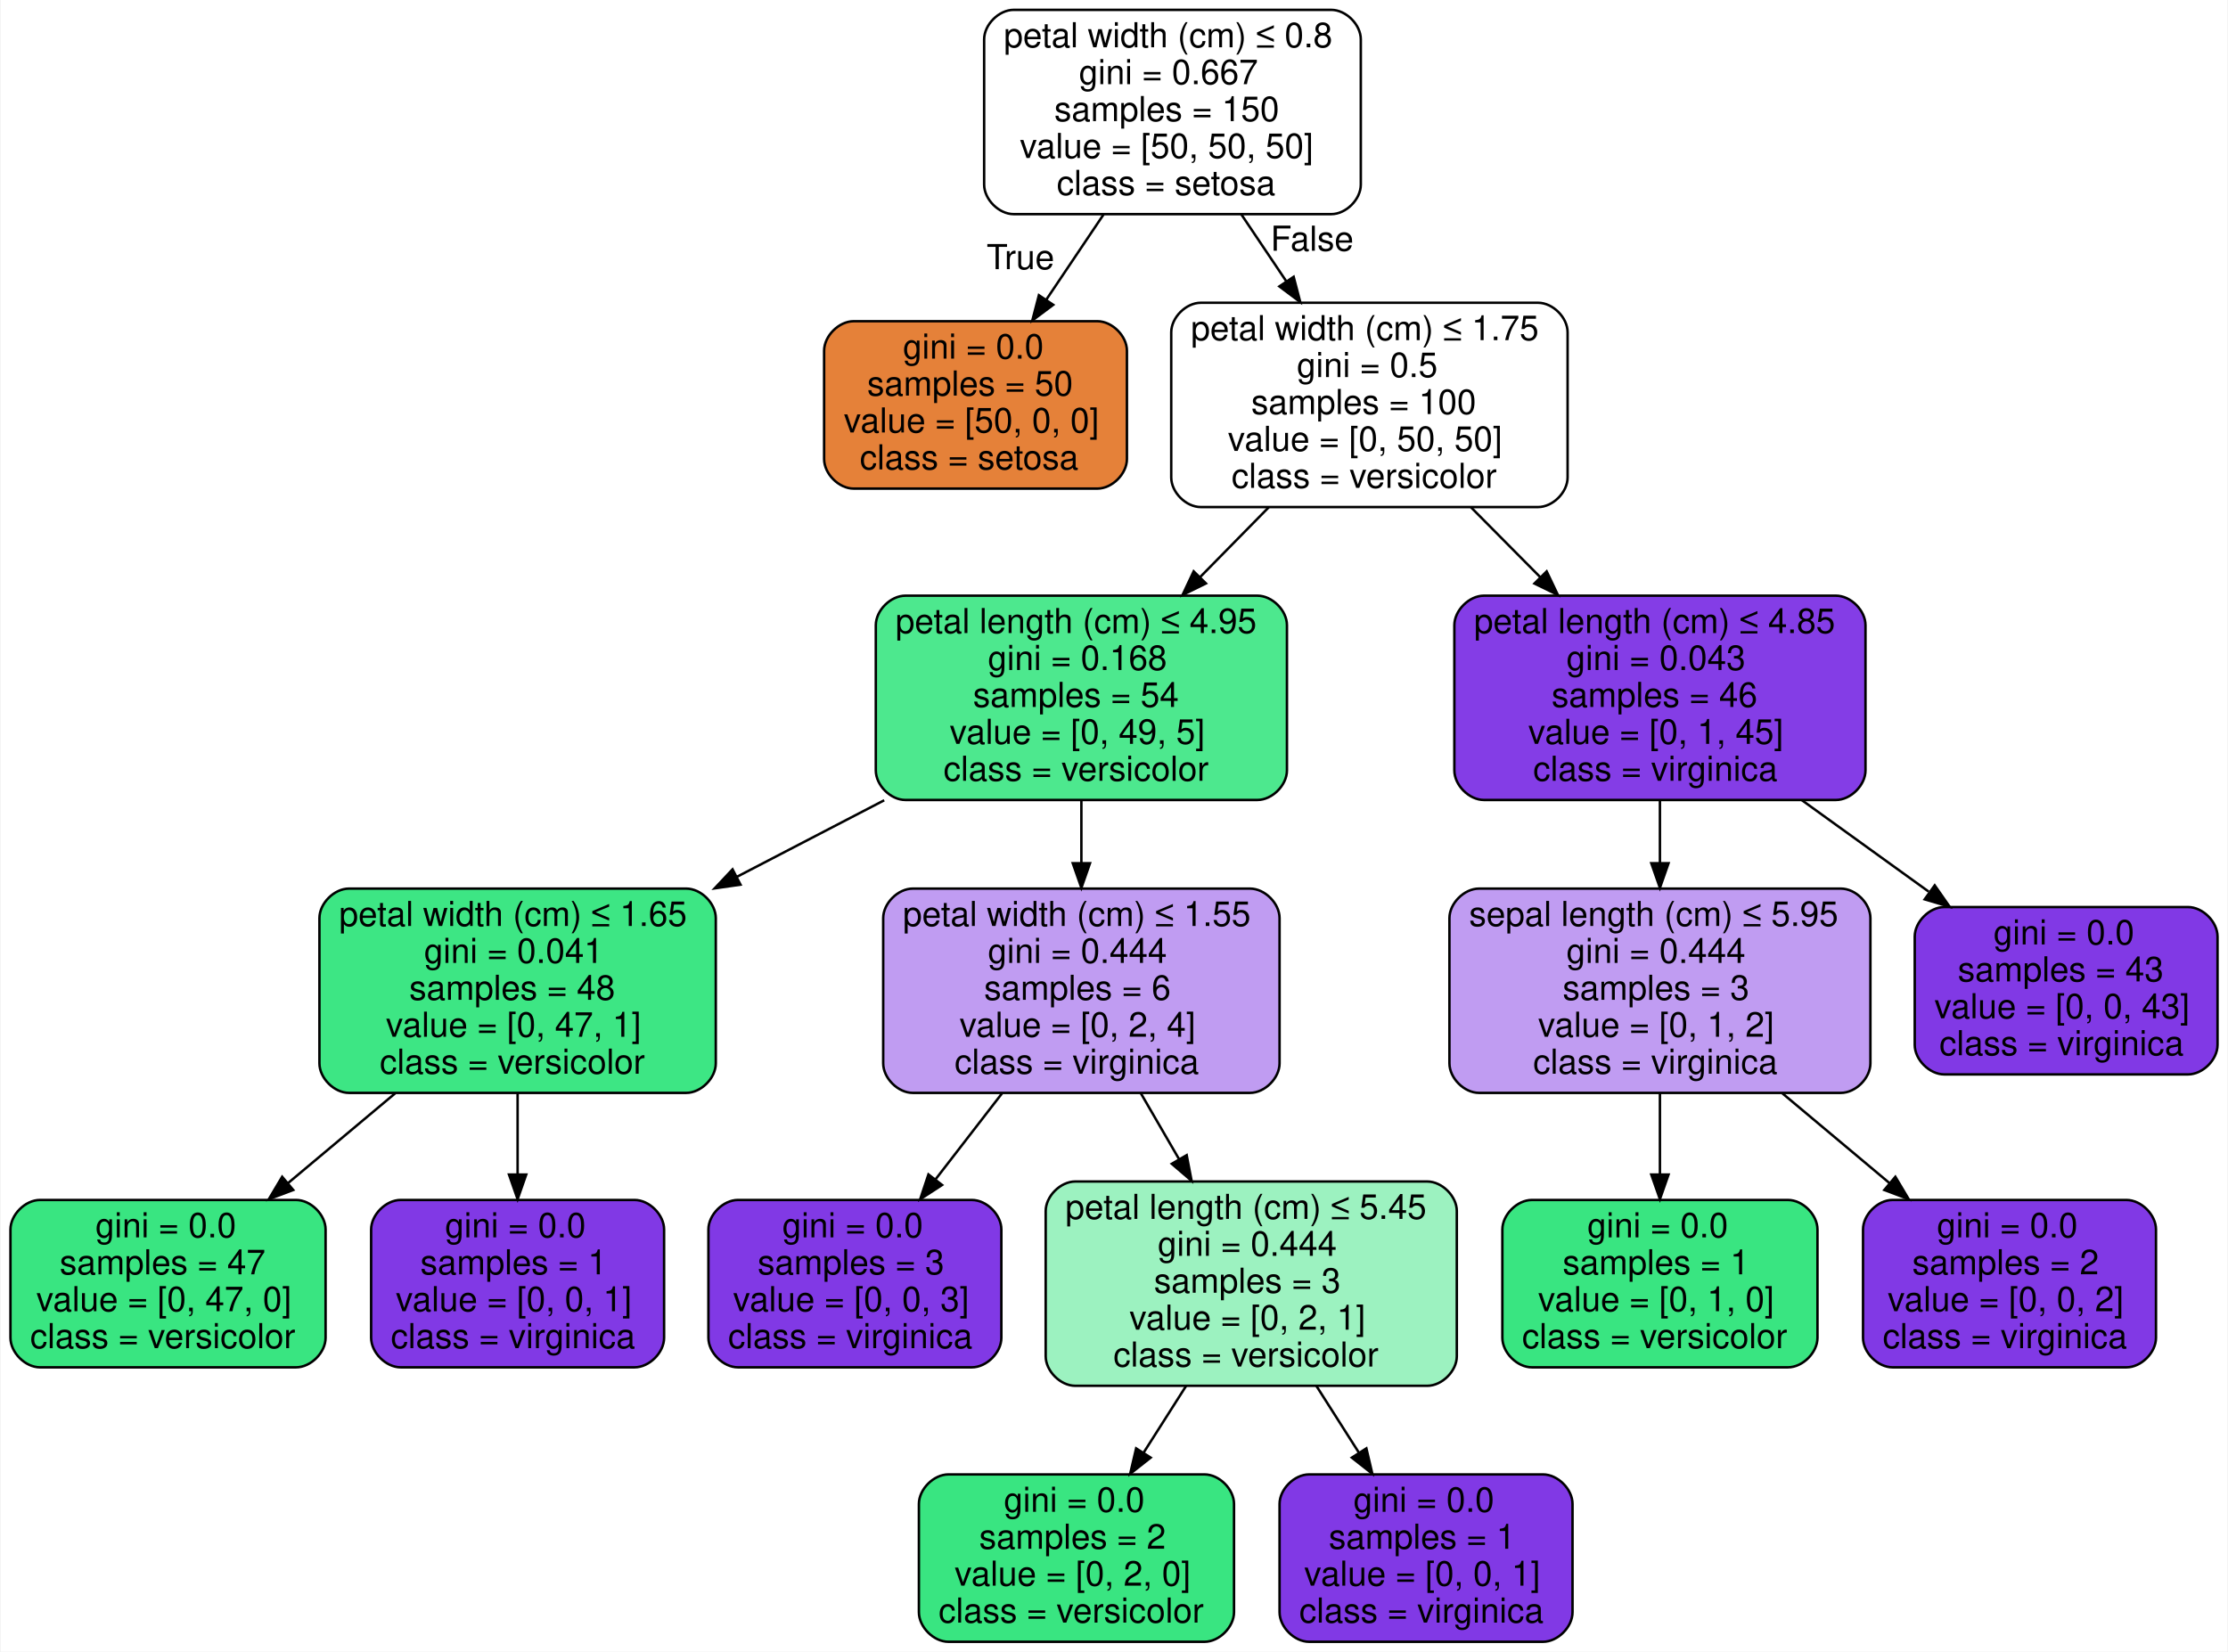
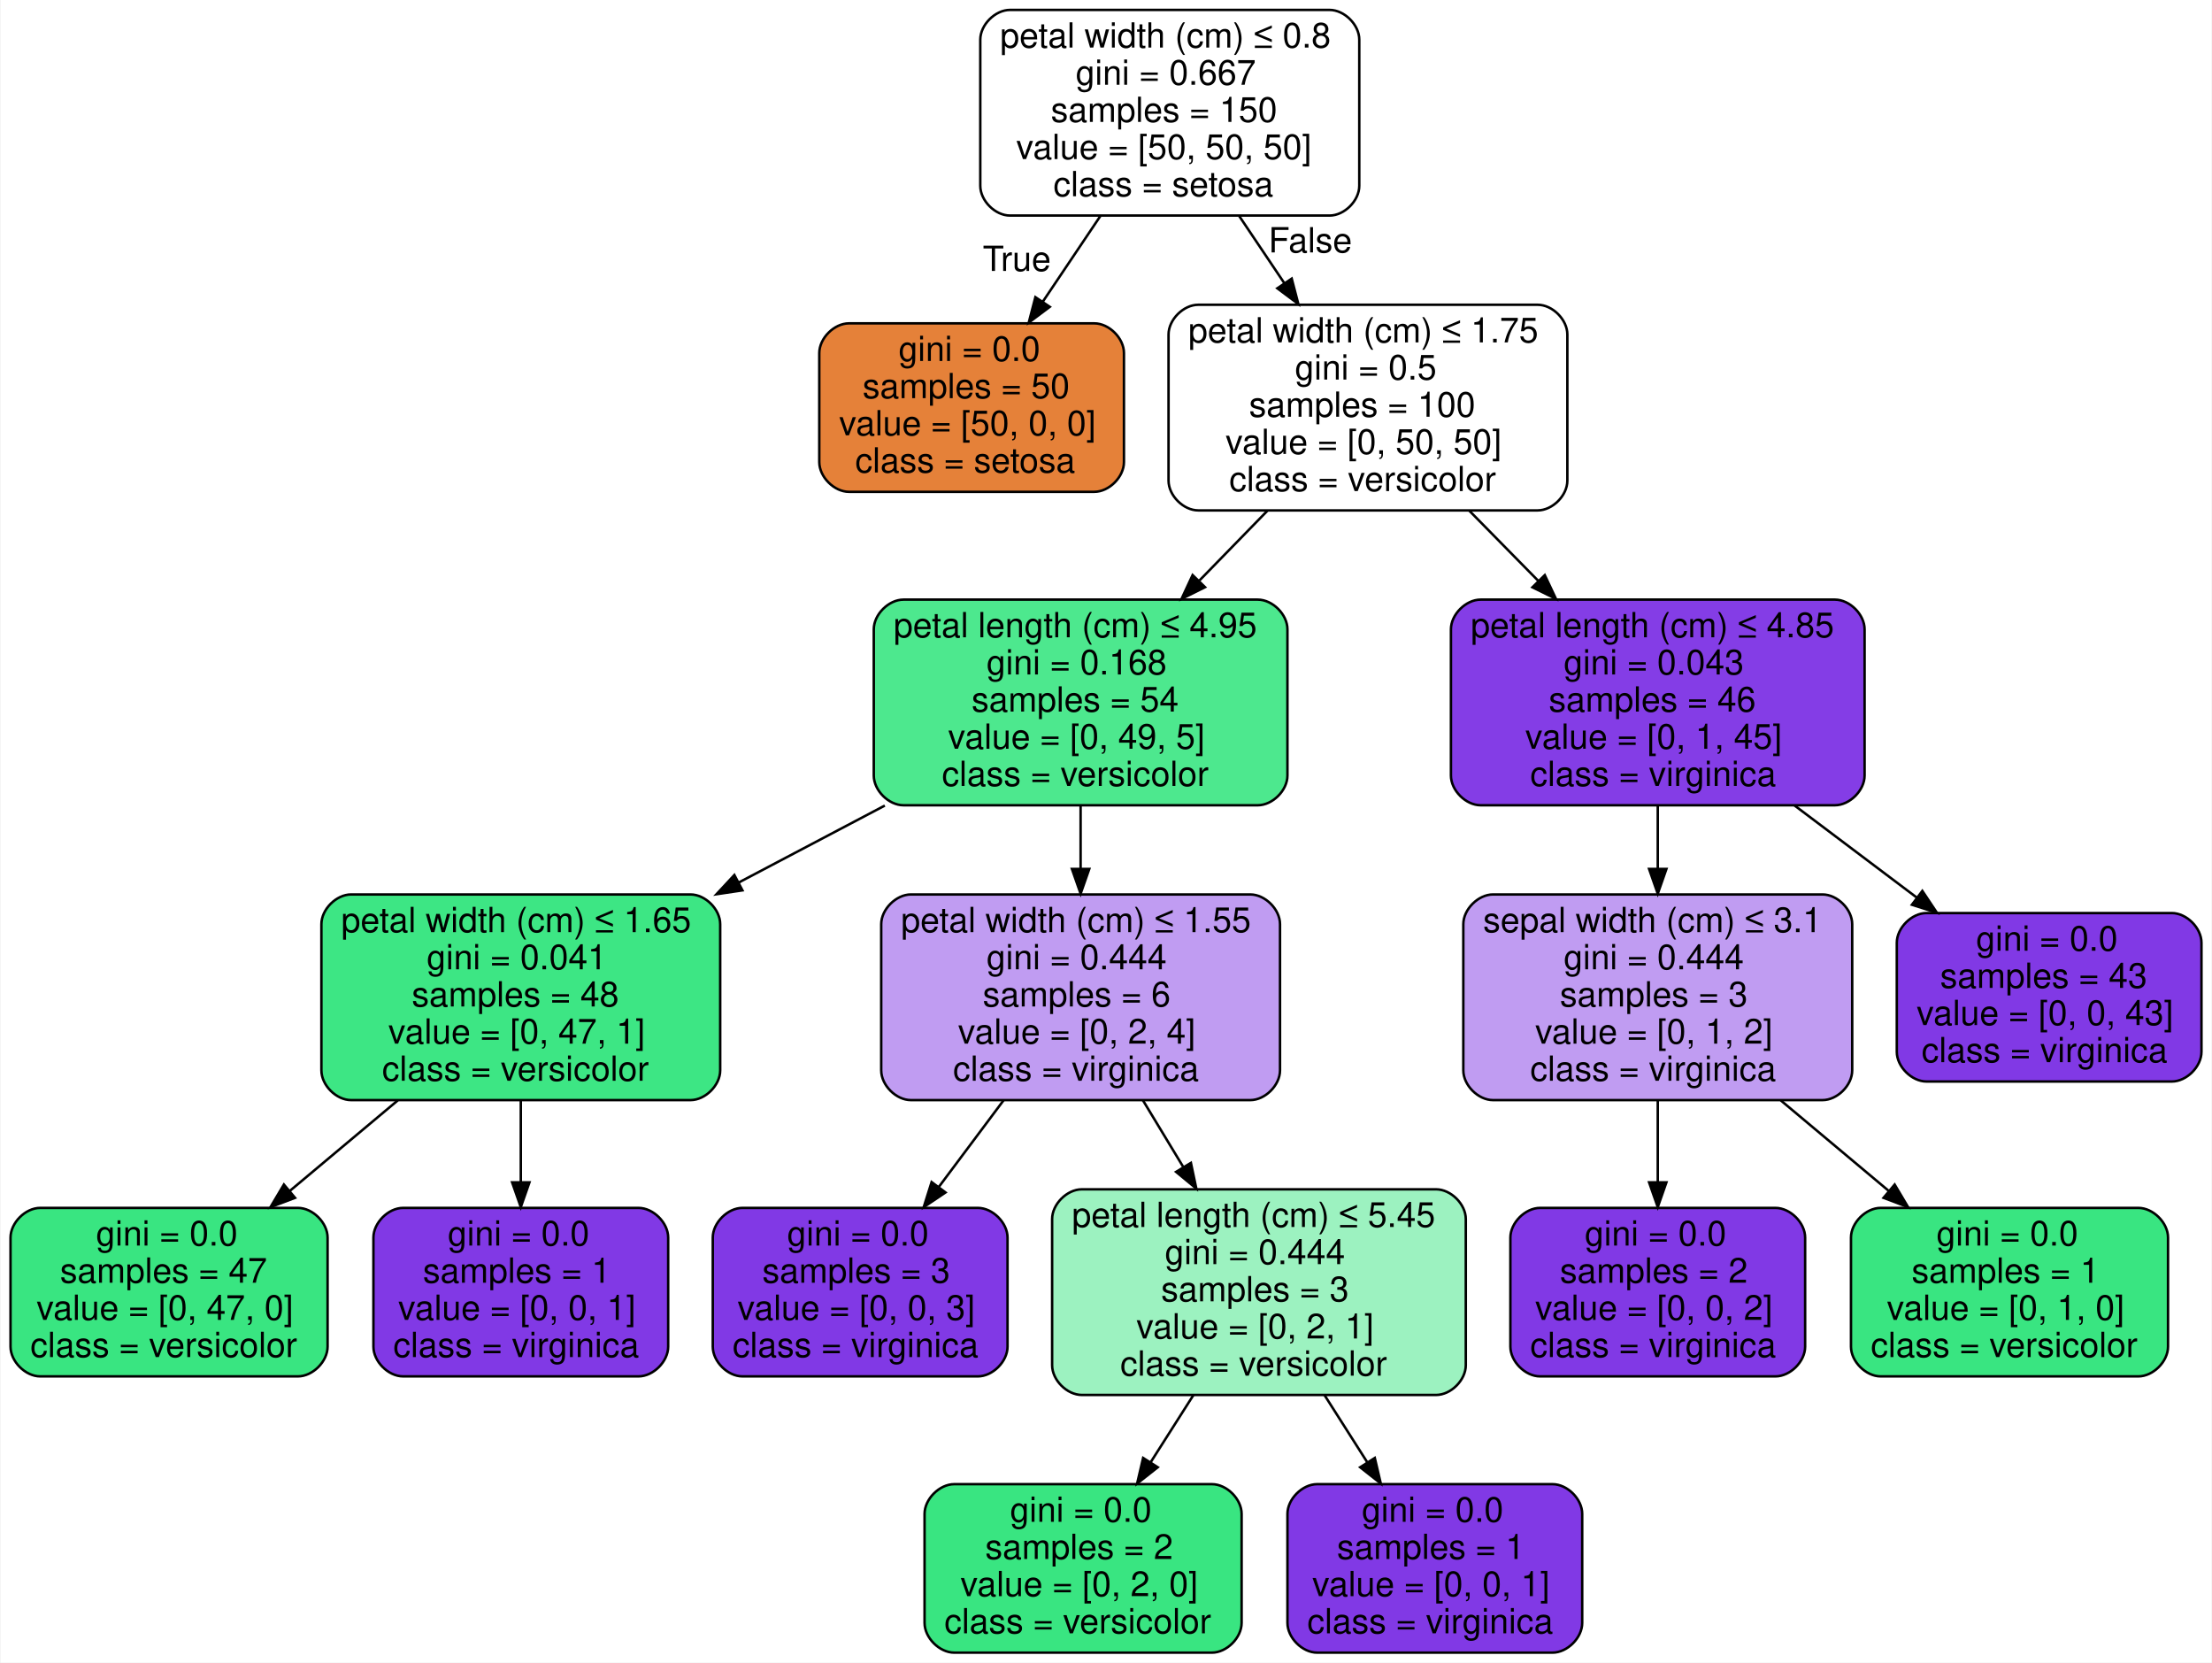
- <svg xmlns="http://www.w3.org/2000/svg" width="905pt" height="671pt" viewBox="0.00 0.00 904.50 671.00">
+ <svg xmlns="http://www.w3.org/2000/svg" width="893pt" height="671pt" viewBox="0.00 0.00 892.50 671.00">
  <g id="graph0" class="graph" transform="scale(1 1) rotate(0) translate(4 667)">
-     <polygon fill="#ffffff" stroke="transparent" points="-4,4 -4,-667 900.5,-667 900.5,4 -4,4" />
+     <polygon fill="#ffffff" stroke="transparent" points="-4,4 -4,-667 888.5,-667 888.5,4 -4,4" />
    <g id="node1" class="node">
-       <path fill="#ffffff" stroke="#000000" d="M536.5,-663C536.5,-663 407.5,-663 407.5,-663 401.5,-663 395.5,-657 395.5,-651 395.5,-651 395.5,-592 395.5,-592 395.5,-586 401.5,-580 407.5,-580 407.5,-580 536.5,-580 536.5,-580 542.5,-580 548.5,-586 548.5,-592 548.5,-592 548.5,-651 548.5,-651 548.5,-657 542.5,-663 536.5,-663" />
-       <text text-anchor="start" x="403.5" y="-647.8" font-family="Helvetica,sans-Serif" font-size="14.00" fill="#000000">petal width (cm) ≤ 0.8</text>
-       <text text-anchor="start" x="434" y="-632.8" font-family="Helvetica,sans-Serif" font-size="14.00" fill="#000000">gini = 0.667</text>
-       <text text-anchor="start" x="424" y="-617.8" font-family="Helvetica,sans-Serif" font-size="14.00" fill="#000000">samples = 150</text>
-       <text text-anchor="start" x="410" y="-602.8" font-family="Helvetica,sans-Serif" font-size="14.00" fill="#000000">value = [50, 50, 50]</text>
-       <text text-anchor="start" x="425" y="-587.8" font-family="Helvetica,sans-Serif" font-size="14.00" fill="#000000">class = setosa</text>
+       <path fill="#ffffff" stroke="#000000" d="M532.5,-663C532.5,-663 403.5,-663 403.5,-663 397.5,-663 391.5,-657 391.5,-651 391.5,-651 391.5,-592 391.5,-592 391.5,-586 397.5,-580 403.5,-580 403.5,-580 532.5,-580 532.5,-580 538.5,-580 544.5,-586 544.5,-592 544.5,-592 544.5,-651 544.5,-651 544.5,-657 538.5,-663 532.5,-663" />
+       <text text-anchor="start" x="399.5" y="-647.8" font-family="Helvetica,sans-Serif" font-size="14.00" fill="#000000">petal width (cm) ≤ 0.8</text>
+       <text text-anchor="start" x="430" y="-632.8" font-family="Helvetica,sans-Serif" font-size="14.00" fill="#000000">gini = 0.667</text>
+       <text text-anchor="start" x="420" y="-617.8" font-family="Helvetica,sans-Serif" font-size="14.00" fill="#000000">samples = 150</text>
+       <text text-anchor="start" x="406" y="-602.8" font-family="Helvetica,sans-Serif" font-size="14.00" fill="#000000">value = [50, 50, 50]</text>
+       <text text-anchor="start" x="421" y="-587.8" font-family="Helvetica,sans-Serif" font-size="14.00" fill="#000000">class = setosa</text>
    </g>
    <g id="node2" class="node">
-       <path fill="#e58139" stroke="#000000" d="M441.5,-536.5C441.5,-536.5 342.5,-536.5 342.5,-536.5 336.5,-536.5 330.5,-530.5 330.5,-524.5 330.5,-524.5 330.5,-480.5 330.5,-480.5 330.5,-474.5 336.5,-468.5 342.5,-468.5 342.5,-468.5 441.5,-468.5 441.5,-468.5 447.5,-468.5 453.5,-474.5 453.5,-480.5 453.5,-480.5 453.5,-524.5 453.5,-524.5 453.5,-530.5 447.5,-536.5 441.5,-536.5" />
-       <text text-anchor="start" x="362.5" y="-521.3" font-family="Helvetica,sans-Serif" font-size="14.00" fill="#000000">gini = 0.0</text>
-       <text text-anchor="start" x="348" y="-506.3" font-family="Helvetica,sans-Serif" font-size="14.00" fill="#000000">samples = 50</text>
-       <text text-anchor="start" x="338.5" y="-491.3" font-family="Helvetica,sans-Serif" font-size="14.00" fill="#000000">value = [50, 0, 0]</text>
-       <text text-anchor="start" x="345" y="-476.3" font-family="Helvetica,sans-Serif" font-size="14.00" fill="#000000">class = setosa</text>
+       <path fill="#e58139" stroke="#000000" d="M437.5,-536.5C437.5,-536.5 338.5,-536.5 338.5,-536.5 332.5,-536.5 326.5,-530.5 326.5,-524.5 326.5,-524.5 326.5,-480.5 326.5,-480.5 326.5,-474.5 332.5,-468.5 338.5,-468.5 338.5,-468.5 437.5,-468.5 437.5,-468.5 443.5,-468.5 449.5,-474.5 449.5,-480.5 449.5,-480.5 449.5,-524.5 449.5,-524.5 449.5,-530.5 443.5,-536.5 437.5,-536.5" />
+       <text text-anchor="start" x="358.5" y="-521.3" font-family="Helvetica,sans-Serif" font-size="14.00" fill="#000000">gini = 0.0</text>
+       <text text-anchor="start" x="344" y="-506.3" font-family="Helvetica,sans-Serif" font-size="14.00" fill="#000000">samples = 50</text>
+       <text text-anchor="start" x="334.5" y="-491.3" font-family="Helvetica,sans-Serif" font-size="14.00" fill="#000000">value = [50, 0, 0]</text>
+       <text text-anchor="start" x="341" y="-476.3" font-family="Helvetica,sans-Serif" font-size="14.00" fill="#000000">class = setosa</text>
    </g>
    <g id="edge1" class="edge">
-       <path fill="none" stroke="#000000" d="M444.02,-579.88C436.48,-568.664 428.311,-556.513 420.731,-545.237" />
-       <polygon fill="#000000" stroke="#000000" points="423.553,-543.161 415.069,-536.815 417.743,-547.067 423.553,-543.161" />
-       <text text-anchor="middle" x="410.261" y="-557.648" font-family="Helvetica,sans-Serif" font-size="14.00" fill="#000000">True</text>
+       <path fill="none" stroke="#000000" d="M440.02,-579.88C432.48,-568.664 424.311,-556.513 416.731,-545.237" />
+       <polygon fill="#000000" stroke="#000000" points="419.553,-543.161 411.069,-536.815 413.743,-547.067 419.553,-543.161" />
+       <text text-anchor="middle" x="406.261" y="-557.648" font-family="Helvetica,sans-Serif" font-size="14.00" fill="#000000">True</text>
    </g>
    <g id="node3" class="node">
-       <path fill="#ffffff" stroke="#000000" d="M620.5,-544C620.5,-544 483.5,-544 483.5,-544 477.5,-544 471.5,-538 471.5,-532 471.5,-532 471.5,-473 471.5,-473 471.5,-467 477.5,-461 483.5,-461 483.5,-461 620.5,-461 620.5,-461 626.5,-461 632.5,-467 632.5,-473 632.5,-473 632.5,-532 632.5,-532 632.5,-538 626.5,-544 620.5,-544" />
-       <text text-anchor="start" x="479.5" y="-528.8" font-family="Helvetica,sans-Serif" font-size="14.00" fill="#000000">petal width (cm) ≤ 1.75</text>
-       <text text-anchor="start" x="522.5" y="-513.8" font-family="Helvetica,sans-Serif" font-size="14.00" fill="#000000">gini = 0.5</text>
-       <text text-anchor="start" x="504" y="-498.8" font-family="Helvetica,sans-Serif" font-size="14.00" fill="#000000">samples = 100</text>
-       <text text-anchor="start" x="494.5" y="-483.8" font-family="Helvetica,sans-Serif" font-size="14.00" fill="#000000">value = [0, 50, 50]</text>
-       <text text-anchor="start" x="496" y="-468.8" font-family="Helvetica,sans-Serif" font-size="14.00" fill="#000000">class = versicolor</text>
+       <path fill="#ffffff" stroke="#000000" d="M616.5,-544C616.5,-544 479.5,-544 479.5,-544 473.5,-544 467.5,-538 467.5,-532 467.5,-532 467.5,-473 467.5,-473 467.5,-467 473.5,-461 479.5,-461 479.5,-461 616.5,-461 616.5,-461 622.5,-461 628.5,-467 628.5,-473 628.5,-473 628.5,-532 628.5,-532 628.5,-538 622.5,-544 616.5,-544" />
+       <text text-anchor="start" x="475.5" y="-528.8" font-family="Helvetica,sans-Serif" font-size="14.00" fill="#000000">petal width (cm) ≤ 1.75</text>
+       <text text-anchor="start" x="518.5" y="-513.8" font-family="Helvetica,sans-Serif" font-size="14.00" fill="#000000">gini = 0.5</text>
+       <text text-anchor="start" x="500" y="-498.8" font-family="Helvetica,sans-Serif" font-size="14.00" fill="#000000">samples = 100</text>
+       <text text-anchor="start" x="490.5" y="-483.8" font-family="Helvetica,sans-Serif" font-size="14.00" fill="#000000">value = [0, 50, 50]</text>
+       <text text-anchor="start" x="492" y="-468.8" font-family="Helvetica,sans-Serif" font-size="14.00" fill="#000000">class = versicolor</text>
    </g>
    <g id="edge2" class="edge">
-       <path fill="none" stroke="#000000" d="M499.98,-579.88C505.853,-571.143 512.107,-561.84 518.168,-552.825" />
-       <polygon fill="#000000" stroke="#000000" points="521.226,-554.55 523.9,-544.298 515.417,-550.644 521.226,-554.55" />
-       <text text-anchor="middle" x="528.708" y="-565.131" font-family="Helvetica,sans-Serif" font-size="14.00" fill="#000000">False</text>
+       <path fill="none" stroke="#000000" d="M495.98,-579.88C501.853,-571.143 508.107,-561.84 514.168,-552.825" />
+       <polygon fill="#000000" stroke="#000000" points="517.226,-554.55 519.9,-544.298 511.417,-550.644 517.226,-554.55" />
+       <text text-anchor="middle" x="524.708" y="-565.131" font-family="Helvetica,sans-Serif" font-size="14.00" fill="#000000">False</text>
    </g>
    <g id="node4" class="node">
-       <path fill="#4de88e" stroke="#000000" d="M506.5,-425C506.5,-425 363.5,-425 363.5,-425 357.5,-425 351.5,-419 351.5,-413 351.5,-413 351.5,-354 351.5,-354 351.5,-348 357.5,-342 363.5,-342 363.5,-342 506.5,-342 506.5,-342 512.5,-342 518.5,-348 518.5,-354 518.5,-354 518.5,-413 518.5,-413 518.5,-419 512.5,-425 506.5,-425" />
-       <text text-anchor="start" x="359.5" y="-409.8" font-family="Helvetica,sans-Serif" font-size="14.00" fill="#000000">petal length (cm) ≤ 4.95</text>
-       <text text-anchor="start" x="397" y="-394.8" font-family="Helvetica,sans-Serif" font-size="14.00" fill="#000000">gini = 0.168</text>
-       <text text-anchor="start" x="391" y="-379.8" font-family="Helvetica,sans-Serif" font-size="14.00" fill="#000000">samples = 54</text>
-       <text text-anchor="start" x="381.5" y="-364.8" font-family="Helvetica,sans-Serif" font-size="14.00" fill="#000000">value = [0, 49, 5]</text>
-       <text text-anchor="start" x="379" y="-349.8" font-family="Helvetica,sans-Serif" font-size="14.00" fill="#000000">class = versicolor</text>
+       <path fill="#4de88e" stroke="#000000" d="M503.5,-425C503.5,-425 360.5,-425 360.5,-425 354.5,-425 348.5,-419 348.5,-413 348.5,-413 348.5,-354 348.5,-354 348.5,-348 354.5,-342 360.5,-342 360.5,-342 503.5,-342 503.5,-342 509.5,-342 515.5,-348 515.5,-354 515.5,-354 515.5,-413 515.5,-413 515.5,-419 509.5,-425 503.5,-425" />
+       <text text-anchor="start" x="356.5" y="-409.8" font-family="Helvetica,sans-Serif" font-size="14.00" fill="#000000">petal length (cm) ≤ 4.95</text>
+       <text text-anchor="start" x="394" y="-394.8" font-family="Helvetica,sans-Serif" font-size="14.00" fill="#000000">gini = 0.168</text>
+       <text text-anchor="start" x="388" y="-379.8" font-family="Helvetica,sans-Serif" font-size="14.00" fill="#000000">samples = 54</text>
+       <text text-anchor="start" x="378.5" y="-364.8" font-family="Helvetica,sans-Serif" font-size="14.00" fill="#000000">value = [0, 49, 5]</text>
+       <text text-anchor="start" x="376" y="-349.8" font-family="Helvetica,sans-Serif" font-size="14.00" fill="#000000">class = versicolor</text>
    </g>
    <g id="edge3" class="edge">
-       <path fill="none" stroke="#000000" d="M511.079,-460.88C502.047,-451.693 492.399,-441.88 483.111,-432.434" />
-       <polygon fill="#000000" stroke="#000000" points="485.602,-429.975 476.096,-425.298 480.611,-434.883 485.602,-429.975" />
+       <path fill="none" stroke="#000000" d="M507.429,-460.88C498.562,-451.783 489.096,-442.072 479.971,-432.712" />
+       <polygon fill="#000000" stroke="#000000" points="482.231,-430.016 472.744,-425.298 477.218,-434.902 482.231,-430.016" />
    </g>
    <g id="node13" class="node">
-       <path fill="#843de6" stroke="#000000" d="M741.5,-425C741.5,-425 598.5,-425 598.5,-425 592.5,-425 586.5,-419 586.5,-413 586.5,-413 586.5,-354 586.5,-354 586.5,-348 592.5,-342 598.5,-342 598.5,-342 741.5,-342 741.5,-342 747.5,-342 753.5,-348 753.5,-354 753.5,-354 753.5,-413 753.5,-413 753.5,-419 747.5,-425 741.5,-425" />
-       <text text-anchor="start" x="594.5" y="-409.8" font-family="Helvetica,sans-Serif" font-size="14.00" fill="#000000">petal length (cm) ≤ 4.85</text>
-       <text text-anchor="start" x="632" y="-394.8" font-family="Helvetica,sans-Serif" font-size="14.00" fill="#000000">gini = 0.043</text>
-       <text text-anchor="start" x="626" y="-379.8" font-family="Helvetica,sans-Serif" font-size="14.00" fill="#000000">samples = 46</text>
-       <text text-anchor="start" x="616.5" y="-364.8" font-family="Helvetica,sans-Serif" font-size="14.00" fill="#000000">value = [0, 1, 45]</text>
-       <text text-anchor="start" x="618.5" y="-349.8" font-family="Helvetica,sans-Serif" font-size="14.00" fill="#000000">class = virginica</text>
+       <path fill="#843de6" stroke="#000000" d="M736.5,-425C736.5,-425 593.5,-425 593.5,-425 587.5,-425 581.5,-419 581.5,-413 581.5,-413 581.5,-354 581.5,-354 581.5,-348 587.5,-342 593.5,-342 593.5,-342 736.5,-342 736.5,-342 742.5,-342 748.5,-348 748.5,-354 748.5,-354 748.5,-413 748.5,-413 748.5,-419 742.5,-425 736.5,-425" />
+       <text text-anchor="start" x="589.5" y="-409.8" font-family="Helvetica,sans-Serif" font-size="14.00" fill="#000000">petal length (cm) ≤ 4.85</text>
+       <text text-anchor="start" x="627" y="-394.8" font-family="Helvetica,sans-Serif" font-size="14.00" fill="#000000">gini = 0.043</text>
+       <text text-anchor="start" x="621" y="-379.8" font-family="Helvetica,sans-Serif" font-size="14.00" fill="#000000">samples = 46</text>
+       <text text-anchor="start" x="611.5" y="-364.8" font-family="Helvetica,sans-Serif" font-size="14.00" fill="#000000">value = [0, 1, 45]</text>
+       <text text-anchor="start" x="613.5" y="-349.8" font-family="Helvetica,sans-Serif" font-size="14.00" fill="#000000">class = virginica</text>
    </g>
    <g id="edge12" class="edge">
-       <path fill="none" stroke="#000000" d="M593.271,-460.88C602.38,-451.693 612.111,-441.88 621.478,-432.434" />
-       <polygon fill="#000000" stroke="#000000" points="623.997,-434.863 628.553,-425.298 619.027,-429.935 623.997,-434.863" />
+       <path fill="none" stroke="#000000" d="M588.921,-460.88C597.953,-451.693 607.601,-441.88 616.889,-432.434" />
+       <polygon fill="#000000" stroke="#000000" points="619.389,-434.883 623.904,-425.298 614.398,-429.975 619.389,-434.883" />
    </g>
    <g id="node5" class="node">
      <path fill="#3de684" stroke="#000000" d="M274.5,-306C274.5,-306 137.5,-306 137.5,-306 131.5,-306 125.5,-300 125.5,-294 125.5,-294 125.5,-235 125.5,-235 125.5,-229 131.5,-223 137.5,-223 137.5,-223 274.5,-223 274.5,-223 280.5,-223 286.5,-229 286.5,-235 286.5,-235 286.5,-294 286.5,-294 286.5,-300 280.5,-306 274.5,-306" />
      <text text-anchor="start" x="133.5" y="-290.8" font-family="Helvetica,sans-Serif" font-size="14.00" fill="#000000">petal width (cm) ≤ 1.65</text>
      <text text-anchor="start" x="168" y="-275.8" font-family="Helvetica,sans-Serif" font-size="14.00" fill="#000000">gini = 0.041</text>
      <text text-anchor="start" x="162" y="-260.8" font-family="Helvetica,sans-Serif" font-size="14.00" fill="#000000">samples = 48</text>
      <text text-anchor="start" x="152.5" y="-245.8" font-family="Helvetica,sans-Serif" font-size="14.00" fill="#000000">value = [0, 47, 1]</text>
      <text text-anchor="start" x="150" y="-230.8" font-family="Helvetica,sans-Serif" font-size="14.00" fill="#000000">class = versicolor</text>
    </g>
    <g id="edge4" class="edge">
-       <path fill="none" stroke="#000000" d="M354.907,-341.88C335.557,-331.824 314.762,-321.018 295.03,-310.764" />
-       <polygon fill="#000000" stroke="#000000" points="296.535,-307.602 286.048,-306.097 293.307,-313.814 296.535,-307.602" />
+       <path fill="none" stroke="#000000" d="M352.956,-341.88C333.86,-331.824 313.337,-321.018 293.864,-310.764" />
+       <polygon fill="#000000" stroke="#000000" points="295.478,-307.659 284.999,-306.097 292.217,-313.853 295.478,-307.659" />
    </g>
    <g id="node8" class="node">
-       <path fill="#c09cf2" stroke="#000000" d="M503.5,-306C503.5,-306 366.5,-306 366.5,-306 360.5,-306 354.5,-300 354.5,-294 354.5,-294 354.5,-235 354.5,-235 354.5,-229 360.5,-223 366.5,-223 366.5,-223 503.5,-223 503.5,-223 509.5,-223 515.5,-229 515.5,-235 515.5,-235 515.5,-294 515.5,-294 515.5,-300 509.5,-306 503.5,-306" />
-       <text text-anchor="start" x="362.5" y="-290.8" font-family="Helvetica,sans-Serif" font-size="14.00" fill="#000000">petal width (cm) ≤ 1.55</text>
-       <text text-anchor="start" x="397" y="-275.8" font-family="Helvetica,sans-Serif" font-size="14.00" fill="#000000">gini = 0.444</text>
-       <text text-anchor="start" x="395.5" y="-260.8" font-family="Helvetica,sans-Serif" font-size="14.00" fill="#000000">samples = 6</text>
-       <text text-anchor="start" x="385.5" y="-245.8" font-family="Helvetica,sans-Serif" font-size="14.00" fill="#000000">value = [0, 2, 4]</text>
-       <text text-anchor="start" x="383.5" y="-230.8" font-family="Helvetica,sans-Serif" font-size="14.00" fill="#000000">class = virginica</text>
+       <path fill="#c09cf2" stroke="#000000" d="M500.5,-306C500.5,-306 363.5,-306 363.5,-306 357.5,-306 351.5,-300 351.5,-294 351.5,-294 351.5,-235 351.5,-235 351.5,-229 357.5,-223 363.5,-223 363.5,-223 500.5,-223 500.5,-223 506.5,-223 512.5,-229 512.5,-235 512.5,-235 512.5,-294 512.5,-294 512.5,-300 506.5,-306 500.5,-306" />
+       <text text-anchor="start" x="359.5" y="-290.8" font-family="Helvetica,sans-Serif" font-size="14.00" fill="#000000">petal width (cm) ≤ 1.55</text>
+       <text text-anchor="start" x="394" y="-275.8" font-family="Helvetica,sans-Serif" font-size="14.00" fill="#000000">gini = 0.444</text>
+       <text text-anchor="start" x="392.5" y="-260.8" font-family="Helvetica,sans-Serif" font-size="14.00" fill="#000000">samples = 6</text>
+       <text text-anchor="start" x="382.5" y="-245.8" font-family="Helvetica,sans-Serif" font-size="14.00" fill="#000000">value = [0, 2, 4]</text>
+       <text text-anchor="start" x="380.5" y="-230.8" font-family="Helvetica,sans-Serif" font-size="14.00" fill="#000000">class = virginica</text>
    </g>
    <g id="edge7" class="edge">
-       <path fill="none" stroke="#000000" d="M435,-341.88C435,-333.684 435,-324.989 435,-316.501" />
-       <polygon fill="#000000" stroke="#000000" points="438.5,-316.298 435,-306.298 431.5,-316.298 438.5,-316.298" />
+       <path fill="none" stroke="#000000" d="M432,-341.88C432,-333.684 432,-324.989 432,-316.501" />
+       <polygon fill="#000000" stroke="#000000" points="435.5,-316.298 432,-306.298 428.5,-316.298 435.5,-316.298" />
    </g>
    <g id="node6" class="node">
      <path fill="#39e581" stroke="#000000" d="M116,-179.5C116,-179.5 12,-179.5 12,-179.5 6,-179.5 0,-173.5 0,-167.5 0,-167.5 0,-123.5 0,-123.5 0,-117.5 6,-111.5 12,-111.5 12,-111.5 116,-111.5 116,-111.5 122,-111.5 128,-117.5 128,-123.5 128,-123.5 128,-167.5 128,-167.5 128,-173.5 122,-179.5 116,-179.5" />
      <text text-anchor="start" x="34.5" y="-164.3" font-family="Helvetica,sans-Serif" font-size="14.00" fill="#000000">gini = 0.0</text>
      <text text-anchor="start" x="20" y="-149.3" font-family="Helvetica,sans-Serif" font-size="14.00" fill="#000000">samples = 47</text>
      <text text-anchor="start" x="10.5" y="-134.3" font-family="Helvetica,sans-Serif" font-size="14.00" fill="#000000">value = [0, 47, 0]</text>
      <text text-anchor="start" x="8" y="-119.3" font-family="Helvetica,sans-Serif" font-size="14.00" fill="#000000">class = versicolor</text>
    </g>
    <g id="edge5" class="edge">
      <path fill="none" stroke="#000000" d="M156.335,-222.88C142.164,-211.004 126.743,-198.08 112.634,-186.257" />
      <polygon fill="#000000" stroke="#000000" points="114.86,-183.555 104.947,-179.815 110.364,-188.921 114.86,-183.555" />
    </g>
    <g id="node7" class="node">
      <path fill="#8139e5" stroke="#000000" d="M253.5,-179.5C253.5,-179.5 158.5,-179.5 158.5,-179.5 152.5,-179.5 146.5,-173.5 146.5,-167.5 146.5,-167.5 146.5,-123.5 146.5,-123.5 146.5,-117.5 152.5,-111.5 158.5,-111.5 158.5,-111.5 253.5,-111.5 253.5,-111.5 259.5,-111.5 265.5,-117.5 265.5,-123.5 265.5,-123.5 265.5,-167.5 265.5,-167.5 265.5,-173.5 259.5,-179.5 253.5,-179.5" />
      <text text-anchor="start" x="176.5" y="-164.3" font-family="Helvetica,sans-Serif" font-size="14.00" fill="#000000">gini = 0.0</text>
      <text text-anchor="start" x="166.5" y="-149.3" font-family="Helvetica,sans-Serif" font-size="14.00" fill="#000000">samples = 1</text>
      <text text-anchor="start" x="156.5" y="-134.3" font-family="Helvetica,sans-Serif" font-size="14.00" fill="#000000">value = [0, 0, 1]</text>
      <text text-anchor="start" x="154.5" y="-119.3" font-family="Helvetica,sans-Serif" font-size="14.00" fill="#000000">class = virginica</text>
    </g>
    <g id="edge6" class="edge">
      <path fill="none" stroke="#000000" d="M206,-222.88C206,-212.213 206,-200.702 206,-189.901" />
      <polygon fill="#000000" stroke="#000000" points="209.5,-189.815 206,-179.815 202.5,-189.815 209.5,-189.815" />
    </g>
    <g id="node9" class="node">
      <path fill="#8139e5" stroke="#000000" d="M390.5,-179.5C390.5,-179.5 295.5,-179.5 295.5,-179.5 289.5,-179.5 283.5,-173.5 283.5,-167.5 283.5,-167.5 283.5,-123.5 283.5,-123.5 283.5,-117.5 289.5,-111.5 295.5,-111.5 295.5,-111.5 390.5,-111.5 390.5,-111.5 396.5,-111.5 402.5,-117.5 402.5,-123.5 402.5,-123.5 402.5,-167.5 402.5,-167.5 402.5,-173.5 396.5,-179.5 390.5,-179.5" />
      <text text-anchor="start" x="313.5" y="-164.3" font-family="Helvetica,sans-Serif" font-size="14.00" fill="#000000">gini = 0.0</text>
      <text text-anchor="start" x="303.5" y="-149.3" font-family="Helvetica,sans-Serif" font-size="14.00" fill="#000000">samples = 3</text>
      <text text-anchor="start" x="293.5" y="-134.3" font-family="Helvetica,sans-Serif" font-size="14.00" fill="#000000">value = [0, 0, 3]</text>
      <text text-anchor="start" x="291.5" y="-119.3" font-family="Helvetica,sans-Serif" font-size="14.00" fill="#000000">class = virginica</text>
    </g>
    <g id="edge8" class="edge">
-       <path fill="none" stroke="#000000" d="M402.823,-222.88C394.067,-211.554 384.574,-199.275 375.784,-187.906" />
-       <polygon fill="#000000" stroke="#000000" points="378.415,-185.586 369.529,-179.815 372.877,-189.867 378.415,-185.586" />
+       <path fill="none" stroke="#000000" d="M400.872,-222.88C392.401,-211.554 383.218,-199.275 374.715,-187.906" />
+       <polygon fill="#000000" stroke="#000000" points="377.456,-185.727 368.664,-179.815 371.851,-189.919 377.456,-185.727" />
    </g>
    <g id="node10" class="node">
      <path fill="#9cf2c0" stroke="#000000" d="M575.5,-187C575.5,-187 432.5,-187 432.5,-187 426.5,-187 420.5,-181 420.5,-175 420.5,-175 420.5,-116 420.5,-116 420.5,-110 426.5,-104 432.5,-104 432.5,-104 575.5,-104 575.5,-104 581.5,-104 587.5,-110 587.5,-116 587.5,-116 587.5,-175 587.5,-175 587.5,-181 581.5,-187 575.5,-187" />
      <text text-anchor="start" x="428.5" y="-171.8" font-family="Helvetica,sans-Serif" font-size="14.00" fill="#000000">petal length (cm) ≤ 5.45</text>
      <text text-anchor="start" x="466" y="-156.8" font-family="Helvetica,sans-Serif" font-size="14.00" fill="#000000">gini = 0.444</text>
      <text text-anchor="start" x="464.5" y="-141.8" font-family="Helvetica,sans-Serif" font-size="14.00" fill="#000000">samples = 3</text>
      <text text-anchor="start" x="454.5" y="-126.8" font-family="Helvetica,sans-Serif" font-size="14.00" fill="#000000">value = [0, 2, 1]</text>
      <text text-anchor="start" x="448" y="-111.8" font-family="Helvetica,sans-Serif" font-size="14.00" fill="#000000">class = versicolor</text>
    </g>
    <g id="edge9" class="edge">
-       <path fill="none" stroke="#000000" d="M459.133,-222.88C464.146,-214.233 469.481,-205.032 474.658,-196.104" />
-       <polygon fill="#000000" stroke="#000000" points="477.776,-197.705 479.764,-187.298 471.72,-194.193 477.776,-197.705" />
+       <path fill="none" stroke="#000000" d="M457.182,-222.88C462.413,-214.233 467.981,-205.032 473.382,-196.104" />
+       <polygon fill="#000000" stroke="#000000" points="476.528,-197.666 478.71,-187.298 470.539,-194.042 476.528,-197.666" />
    </g>
    <g id="node11" class="node">
      <path fill="#39e581" stroke="#000000" d="M485,-68C485,-68 381,-68 381,-68 375,-68 369,-62 369,-56 369,-56 369,-12 369,-12 369,-6 375,0 381,0 381,0 485,0 485,0 491,0 497,-6 497,-12 497,-12 497,-56 497,-56 497,-62 491,-68 485,-68" />
      <text text-anchor="start" x="403.5" y="-52.8" font-family="Helvetica,sans-Serif" font-size="14.00" fill="#000000">gini = 0.0</text>
      <text text-anchor="start" x="393.5" y="-37.8" font-family="Helvetica,sans-Serif" font-size="14.00" fill="#000000">samples = 2</text>
      <text text-anchor="start" x="383.5" y="-22.8" font-family="Helvetica,sans-Serif" font-size="14.00" fill="#000000">value = [0, 2, 0]</text>
      <text text-anchor="start" x="377" y="-7.8" font-family="Helvetica,sans-Serif" font-size="14.00" fill="#000000">class = versicolor</text>
    </g>
    <g id="edge10" class="edge">
      <path fill="none" stroke="#000000" d="M477.562,-103.981C471.944,-95.159 466.001,-85.826 460.35,-76.951" />
      <polygon fill="#000000" stroke="#000000" points="463.142,-74.819 454.818,-68.264 457.237,-78.579 463.142,-74.819" />
    </g>
    <g id="node12" class="node">
      <path fill="#8139e5" stroke="#000000" d="M622.5,-68C622.5,-68 527.5,-68 527.5,-68 521.5,-68 515.5,-62 515.5,-56 515.5,-56 515.5,-12 515.5,-12 515.5,-6 521.5,0 527.5,0 527.5,0 622.5,0 622.5,0 628.5,0 634.5,-6 634.5,-12 634.5,-12 634.5,-56 634.5,-56 634.5,-62 628.5,-68 622.5,-68" />
      <text text-anchor="start" x="545.5" y="-52.8" font-family="Helvetica,sans-Serif" font-size="14.00" fill="#000000">gini = 0.0</text>
      <text text-anchor="start" x="535.5" y="-37.8" font-family="Helvetica,sans-Serif" font-size="14.00" fill="#000000">samples = 1</text>
      <text text-anchor="start" x="525.5" y="-22.8" font-family="Helvetica,sans-Serif" font-size="14.00" fill="#000000">value = [0, 0, 1]</text>
      <text text-anchor="start" x="523.5" y="-7.8" font-family="Helvetica,sans-Serif" font-size="14.00" fill="#000000">class = virginica</text>
    </g>
    <g id="edge11" class="edge">
      <path fill="none" stroke="#000000" d="M530.438,-103.981C536.056,-95.159 541.999,-85.826 547.65,-76.951" />
      <polygon fill="#000000" stroke="#000000" points="550.763,-78.579 553.182,-68.264 544.858,-74.819 550.763,-78.579" />
    </g>
    <g id="node14" class="node">
-       <path fill="#c09cf2" stroke="#000000" d="M743.5,-306C743.5,-306 596.5,-306 596.5,-306 590.5,-306 584.5,-300 584.5,-294 584.5,-294 584.5,-235 584.5,-235 584.5,-229 590.5,-223 596.5,-223 596.5,-223 743.5,-223 743.5,-223 749.5,-223 755.5,-229 755.5,-235 755.5,-235 755.5,-294 755.5,-294 755.5,-300 749.5,-306 743.5,-306" />
-       <text text-anchor="start" x="592.5" y="-290.8" font-family="Helvetica,sans-Serif" font-size="14.00" fill="#000000">sepal length (cm) ≤ 5.95</text>
-       <text text-anchor="start" x="632" y="-275.8" font-family="Helvetica,sans-Serif" font-size="14.00" fill="#000000">gini = 0.444</text>
-       <text text-anchor="start" x="630.5" y="-260.8" font-family="Helvetica,sans-Serif" font-size="14.00" fill="#000000">samples = 3</text>
-       <text text-anchor="start" x="620.5" y="-245.8" font-family="Helvetica,sans-Serif" font-size="14.00" fill="#000000">value = [0, 1, 2]</text>
-       <text text-anchor="start" x="618.5" y="-230.8" font-family="Helvetica,sans-Serif" font-size="14.00" fill="#000000">class = virginica</text>
+       <path fill="#c09cf2" stroke="#000000" d="M731.5,-306C731.5,-306 598.5,-306 598.5,-306 592.5,-306 586.5,-300 586.5,-294 586.5,-294 586.5,-235 586.5,-235 586.5,-229 592.5,-223 598.5,-223 598.5,-223 731.5,-223 731.5,-223 737.5,-223 743.5,-229 743.5,-235 743.5,-235 743.5,-294 743.5,-294 743.5,-300 737.5,-306 731.5,-306" />
+       <text text-anchor="start" x="594.5" y="-290.8" font-family="Helvetica,sans-Serif" font-size="14.00" fill="#000000">sepal width (cm) ≤ 3.1</text>
+       <text text-anchor="start" x="627" y="-275.8" font-family="Helvetica,sans-Serif" font-size="14.00" fill="#000000">gini = 0.444</text>
+       <text text-anchor="start" x="625.5" y="-260.8" font-family="Helvetica,sans-Serif" font-size="14.00" fill="#000000">samples = 3</text>
+       <text text-anchor="start" x="615.5" y="-245.8" font-family="Helvetica,sans-Serif" font-size="14.00" fill="#000000">value = [0, 1, 2]</text>
+       <text text-anchor="start" x="613.5" y="-230.8" font-family="Helvetica,sans-Serif" font-size="14.00" fill="#000000">class = virginica</text>
    </g>
    <g id="edge13" class="edge">
-       <path fill="none" stroke="#000000" d="M670,-341.88C670,-333.684 670,-324.989 670,-316.501" />
-       <polygon fill="#000000" stroke="#000000" points="673.5,-316.298 670,-306.298 666.5,-316.298 673.5,-316.298" />
+       <path fill="none" stroke="#000000" d="M665,-341.88C665,-333.684 665,-324.989 665,-316.501" />
+       <polygon fill="#000000" stroke="#000000" points="668.5,-316.298 665,-306.298 661.5,-316.298 668.5,-316.298" />
    </g>
    <g id="node17" class="node">
-       <path fill="#8139e5" stroke="#000000" d="M884.5,-298.5C884.5,-298.5 785.5,-298.5 785.5,-298.5 779.5,-298.5 773.5,-292.5 773.5,-286.5 773.5,-286.5 773.5,-242.5 773.5,-242.5 773.5,-236.5 779.5,-230.5 785.5,-230.5 785.5,-230.5 884.5,-230.5 884.5,-230.5 890.5,-230.5 896.5,-236.5 896.5,-242.5 896.5,-242.5 896.5,-286.5 896.5,-286.5 896.5,-292.5 890.5,-298.5 884.5,-298.5" />
-       <text text-anchor="start" x="805.5" y="-283.3" font-family="Helvetica,sans-Serif" font-size="14.00" fill="#000000">gini = 0.0</text>
-       <text text-anchor="start" x="791" y="-268.3" font-family="Helvetica,sans-Serif" font-size="14.00" fill="#000000">samples = 43</text>
-       <text text-anchor="start" x="781.5" y="-253.3" font-family="Helvetica,sans-Serif" font-size="14.00" fill="#000000">value = [0, 0, 43]</text>
-       <text text-anchor="start" x="783.5" y="-238.3" font-family="Helvetica,sans-Serif" font-size="14.00" fill="#000000">class = virginica</text>
+       <path fill="#8139e5" stroke="#000000" d="M872.5,-298.5C872.5,-298.5 773.5,-298.5 773.5,-298.5 767.5,-298.5 761.5,-292.5 761.5,-286.5 761.5,-286.5 761.5,-242.5 761.5,-242.5 761.5,-236.5 767.5,-230.5 773.5,-230.5 773.5,-230.5 872.5,-230.5 872.5,-230.5 878.5,-230.5 884.5,-236.5 884.5,-242.5 884.5,-242.5 884.5,-286.5 884.5,-286.5 884.5,-292.5 878.5,-298.5 872.5,-298.5" />
+       <text text-anchor="start" x="793.5" y="-283.3" font-family="Helvetica,sans-Serif" font-size="14.00" fill="#000000">gini = 0.0</text>
+       <text text-anchor="start" x="779" y="-268.3" font-family="Helvetica,sans-Serif" font-size="14.00" fill="#000000">samples = 43</text>
+       <text text-anchor="start" x="769.5" y="-253.3" font-family="Helvetica,sans-Serif" font-size="14.00" fill="#000000">value = [0, 0, 43]</text>
+       <text text-anchor="start" x="771.5" y="-238.3" font-family="Helvetica,sans-Serif" font-size="14.00" fill="#000000">class = virginica</text>
    </g>
    <g id="edge16" class="edge">
-       <path fill="none" stroke="#000000" d="M727.709,-341.88C744.407,-329.837 762.599,-316.717 779.179,-304.759" />
-       <polygon fill="#000000" stroke="#000000" points="781.623,-307.311 787.687,-298.623 777.529,-301.634 781.623,-307.311" />
+       <path fill="none" stroke="#000000" d="M720.261,-341.88C736.25,-329.837 753.67,-316.717 769.547,-304.759" />
+       <polygon fill="#000000" stroke="#000000" points="771.812,-307.435 777.694,-298.623 767.6,-301.844 771.812,-307.435" />
    </g>
    <g id="node15" class="node">
-       <path fill="#39e581" stroke="#000000" d="M722,-179.5C722,-179.5 618,-179.5 618,-179.5 612,-179.5 606,-173.5 606,-167.5 606,-167.5 606,-123.5 606,-123.5 606,-117.5 612,-111.5 618,-111.5 618,-111.5 722,-111.5 722,-111.5 728,-111.5 734,-117.5 734,-123.5 734,-123.5 734,-167.5 734,-167.5 734,-173.5 728,-179.5 722,-179.5" />
-       <text text-anchor="start" x="640.5" y="-164.3" font-family="Helvetica,sans-Serif" font-size="14.00" fill="#000000">gini = 0.0</text>
-       <text text-anchor="start" x="630.5" y="-149.3" font-family="Helvetica,sans-Serif" font-size="14.00" fill="#000000">samples = 1</text>
-       <text text-anchor="start" x="620.5" y="-134.3" font-family="Helvetica,sans-Serif" font-size="14.00" fill="#000000">value = [0, 1, 0]</text>
-       <text text-anchor="start" x="614" y="-119.3" font-family="Helvetica,sans-Serif" font-size="14.00" fill="#000000">class = versicolor</text>
+       <path fill="#8139e5" stroke="#000000" d="M712.5,-179.5C712.5,-179.5 617.5,-179.5 617.5,-179.5 611.5,-179.5 605.5,-173.5 605.5,-167.5 605.5,-167.5 605.5,-123.5 605.5,-123.5 605.5,-117.5 611.5,-111.5 617.5,-111.5 617.5,-111.5 712.5,-111.5 712.5,-111.5 718.5,-111.5 724.5,-117.5 724.5,-123.5 724.5,-123.5 724.5,-167.5 724.5,-167.5 724.5,-173.5 718.5,-179.5 712.5,-179.5" />
+       <text text-anchor="start" x="635.5" y="-164.3" font-family="Helvetica,sans-Serif" font-size="14.00" fill="#000000">gini = 0.0</text>
+       <text text-anchor="start" x="625.5" y="-149.3" font-family="Helvetica,sans-Serif" font-size="14.00" fill="#000000">samples = 2</text>
+       <text text-anchor="start" x="615.5" y="-134.3" font-family="Helvetica,sans-Serif" font-size="14.00" fill="#000000">value = [0, 0, 2]</text>
+       <text text-anchor="start" x="613.5" y="-119.3" font-family="Helvetica,sans-Serif" font-size="14.00" fill="#000000">class = virginica</text>
    </g>
    <g id="edge14" class="edge">
-       <path fill="none" stroke="#000000" d="M670,-222.88C670,-212.213 670,-200.702 670,-189.901" />
-       <polygon fill="#000000" stroke="#000000" points="673.5,-189.815 670,-179.815 666.5,-189.815 673.5,-189.815" />
+       <path fill="none" stroke="#000000" d="M665,-222.88C665,-212.213 665,-200.702 665,-189.901" />
+       <polygon fill="#000000" stroke="#000000" points="668.5,-189.815 665,-179.815 661.5,-189.815 668.5,-189.815" />
    </g>
    <g id="node16" class="node">
-       <path fill="#8139e5" stroke="#000000" d="M859.5,-179.5C859.5,-179.5 764.5,-179.5 764.5,-179.5 758.5,-179.5 752.5,-173.5 752.5,-167.5 752.5,-167.5 752.5,-123.5 752.5,-123.5 752.5,-117.5 758.5,-111.5 764.5,-111.5 764.5,-111.5 859.5,-111.5 859.5,-111.5 865.5,-111.5 871.5,-117.5 871.5,-123.5 871.5,-123.5 871.5,-167.5 871.5,-167.5 871.5,-173.5 865.5,-179.5 859.5,-179.5" />
-       <text text-anchor="start" x="782.5" y="-164.3" font-family="Helvetica,sans-Serif" font-size="14.00" fill="#000000">gini = 0.0</text>
-       <text text-anchor="start" x="772.5" y="-149.3" font-family="Helvetica,sans-Serif" font-size="14.00" fill="#000000">samples = 2</text>
-       <text text-anchor="start" x="762.5" y="-134.3" font-family="Helvetica,sans-Serif" font-size="14.00" fill="#000000">value = [0, 0, 2]</text>
-       <text text-anchor="start" x="760.5" y="-119.3" font-family="Helvetica,sans-Serif" font-size="14.00" fill="#000000">class = virginica</text>
+       <path fill="#39e581" stroke="#000000" d="M859,-179.5C859,-179.5 755,-179.5 755,-179.5 749,-179.5 743,-173.5 743,-167.5 743,-167.5 743,-123.5 743,-123.5 743,-117.5 749,-111.5 755,-111.5 755,-111.5 859,-111.5 859,-111.5 865,-111.5 871,-117.5 871,-123.5 871,-123.5 871,-167.5 871,-167.5 871,-173.5 865,-179.5 859,-179.5" />
+       <text text-anchor="start" x="777.5" y="-164.3" font-family="Helvetica,sans-Serif" font-size="14.00" fill="#000000">gini = 0.0</text>
+       <text text-anchor="start" x="767.5" y="-149.3" font-family="Helvetica,sans-Serif" font-size="14.00" fill="#000000">samples = 1</text>
+       <text text-anchor="start" x="757.5" y="-134.3" font-family="Helvetica,sans-Serif" font-size="14.00" fill="#000000">value = [0, 1, 0]</text>
+       <text text-anchor="start" x="751" y="-119.3" font-family="Helvetica,sans-Serif" font-size="14.00" fill="#000000">class = versicolor</text>
    </g>
    <g id="edge15" class="edge">
-       <path fill="none" stroke="#000000" d="M719.665,-222.88C733.836,-211.004 749.257,-198.08 763.366,-186.257" />
-       <polygon fill="#000000" stroke="#000000" points="765.636,-188.921 771.053,-179.815 761.14,-183.555 765.636,-188.921" />
+       <path fill="none" stroke="#000000" d="M714.665,-222.88C728.836,-211.004 744.257,-198.08 758.366,-186.257" />
+       <polygon fill="#000000" stroke="#000000" points="760.636,-188.921 766.053,-179.815 756.14,-183.555 760.636,-188.921" />
    </g>
  </g>
</svg>
